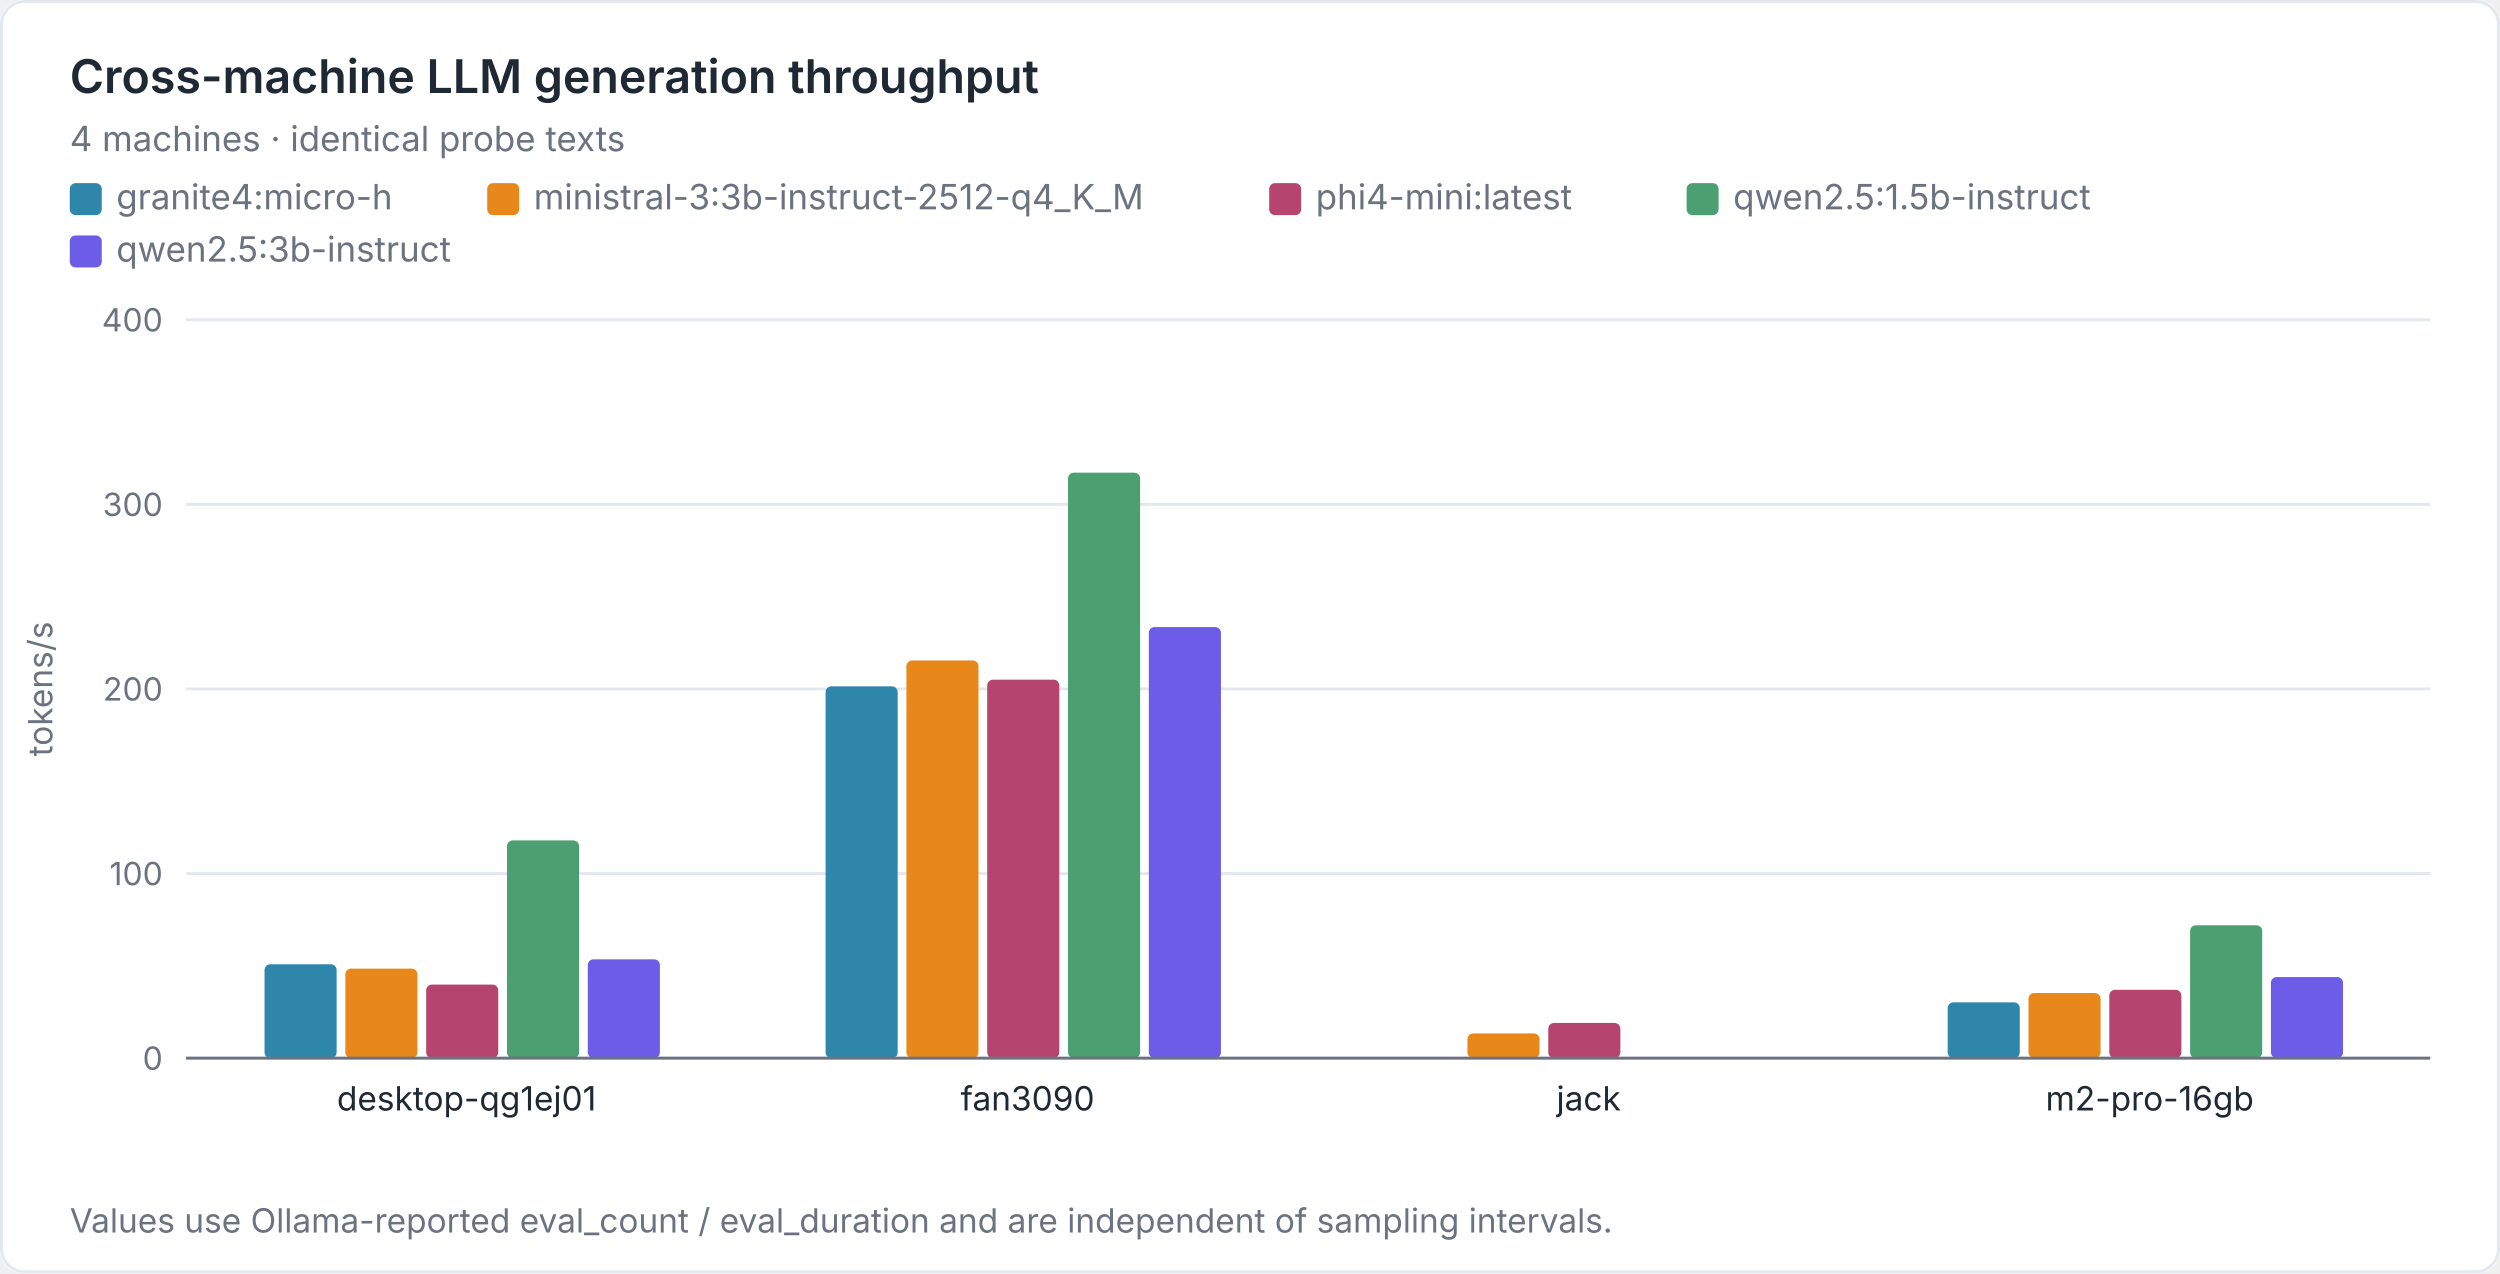
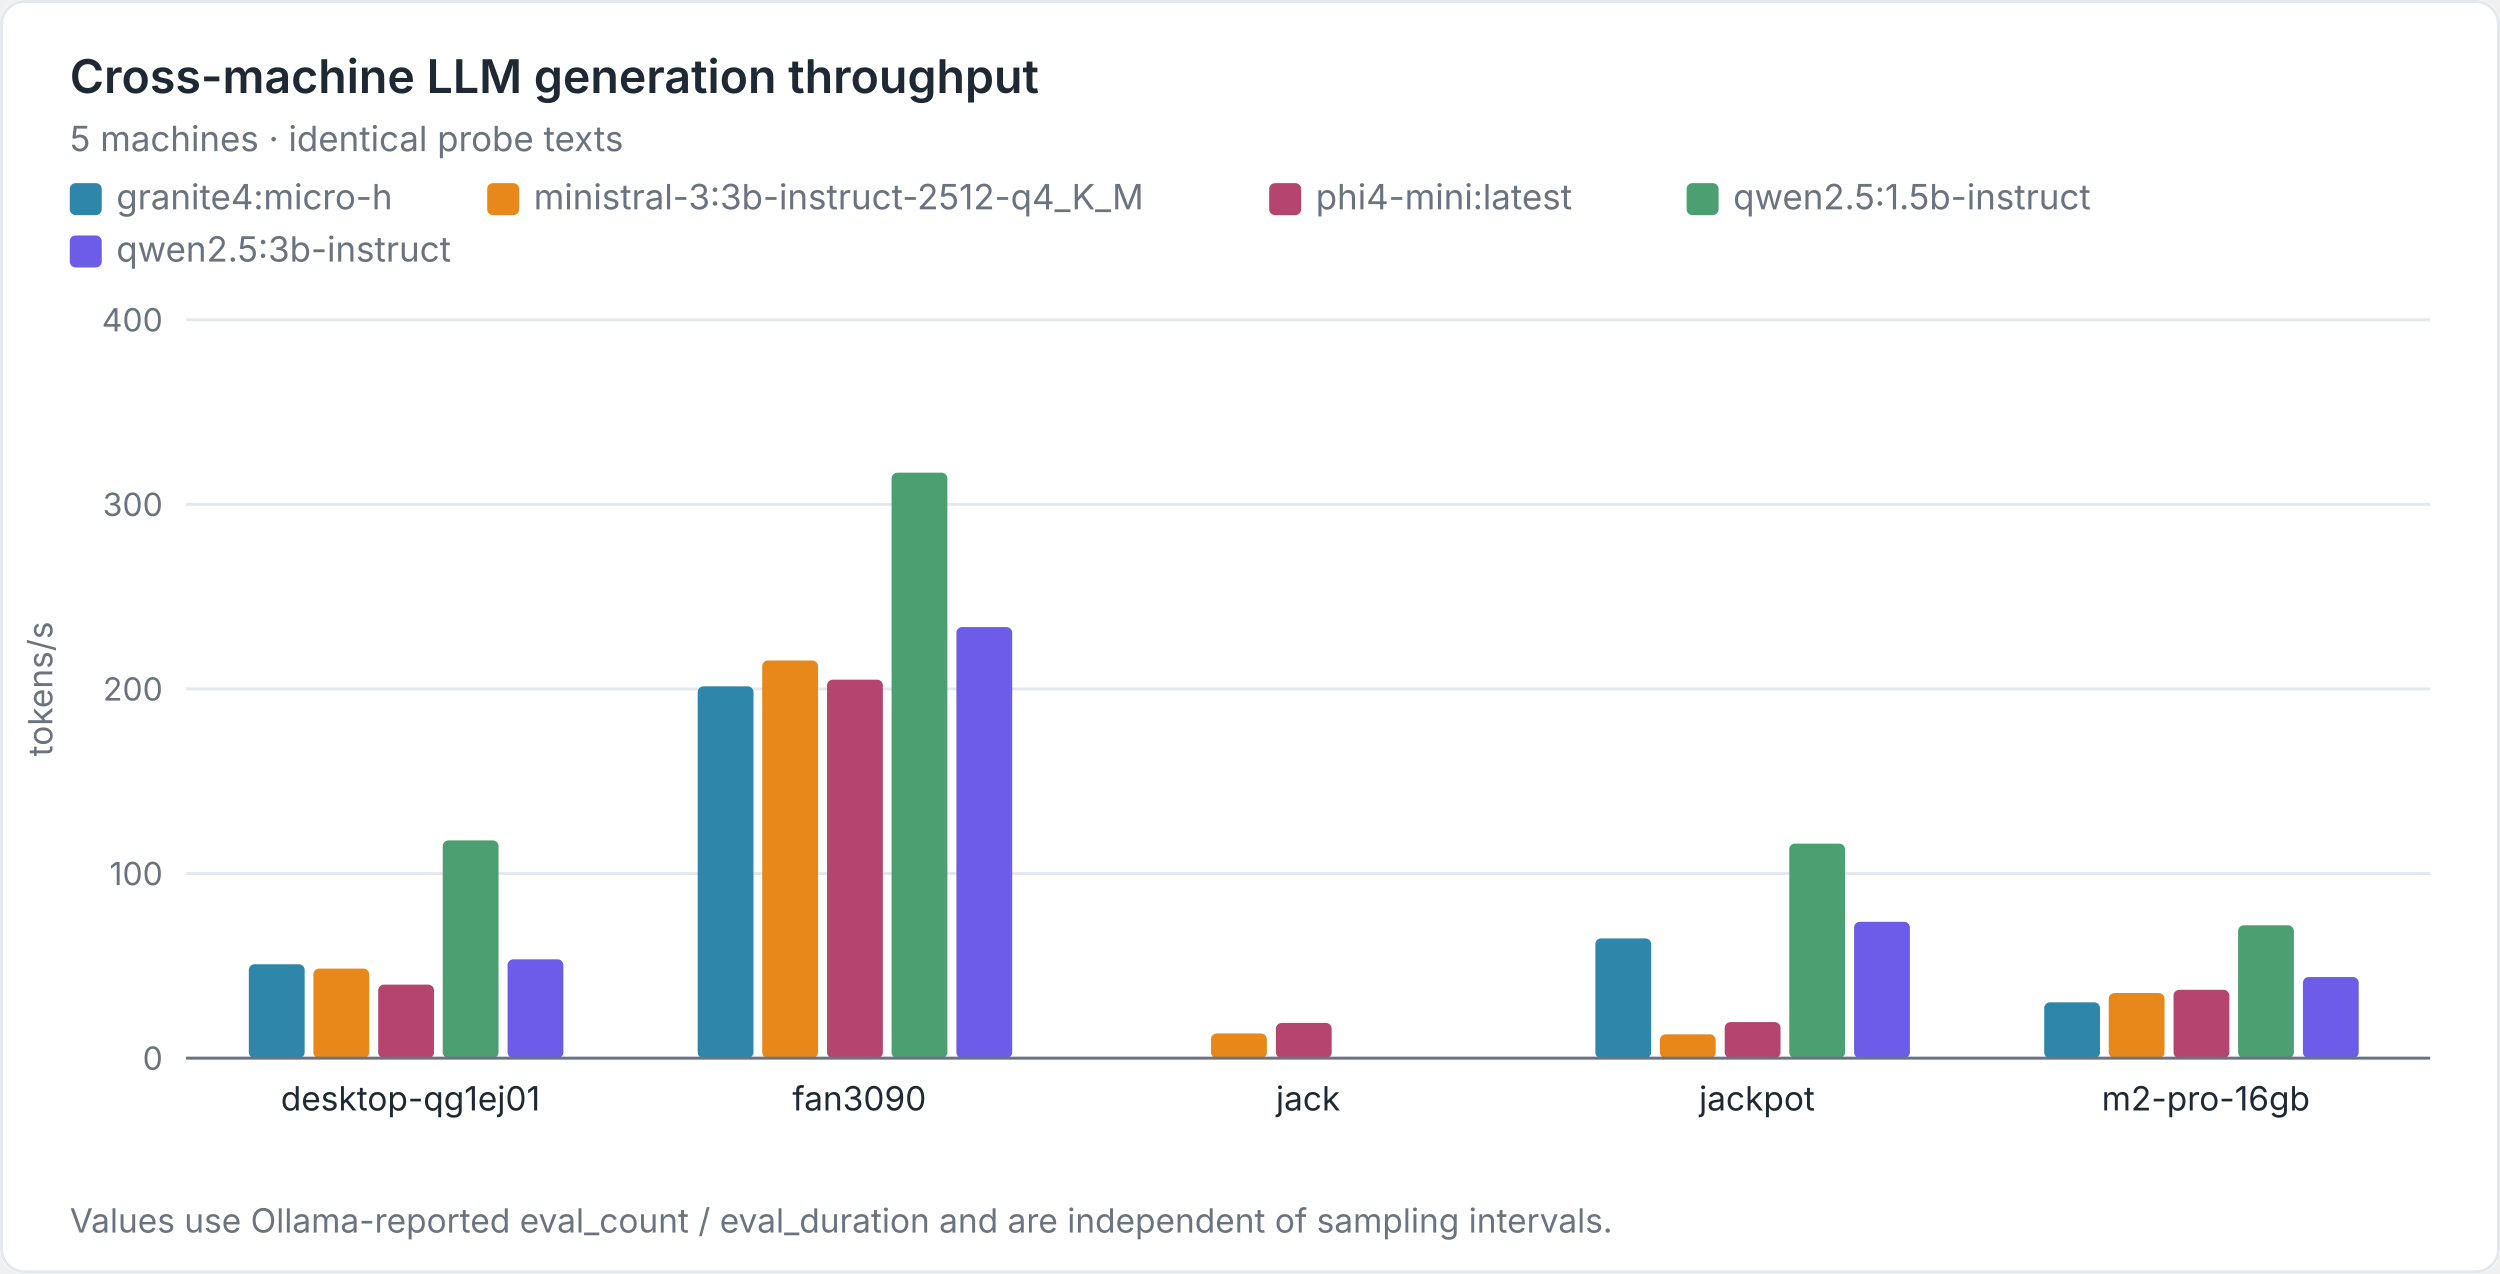
<svg xmlns="http://www.w3.org/2000/svg" width="860" height="438" viewBox="0 0 860 438" role="img">
  <rect width="860" height="438" fill="#FFFFFF" rx="8" />
  <rect x="0.5" y="0.5" width="859" height="437" fill="none" stroke="#E3E8EF" rx="8" />
  <text x="24" y="32" font-family="-apple-system, BlinkMacSystemFont, 'Segoe UI', 'Noto Sans SC', 'Microsoft YaHei', sans-serif" font-size="16" fill="#1F2933" text-anchor="start" font-weight="600">Cross-machine LLM generation throughput</text>
-   <text x="24" y="52" font-family="-apple-system, BlinkMacSystemFont, 'Segoe UI', 'Noto Sans SC', 'Microsoft YaHei', sans-serif" font-size="12" fill="#6B7280" text-anchor="start" font-weight="400">4 machines · identical probe texts</text>
+   <text x="24" y="52" font-family="-apple-system, BlinkMacSystemFont, 'Segoe UI', 'Noto Sans SC', 'Microsoft YaHei', sans-serif" font-size="12" fill="#6B7280" text-anchor="start" font-weight="400">5 machines · identical probe texts</text>
  <rect x="24.0" y="63" width="11" height="11" rx="2" fill="#2E86AB" />
  <text x="40" y="72" font-family="-apple-system, BlinkMacSystemFont, 'Segoe UI', 'Noto Sans SC', 'Microsoft YaHei', sans-serif" font-size="12" fill="#6B7280" text-anchor="start" font-weight="400">granite4:micro-h</text>
  <rect x="167.6" y="63" width="11" height="11" rx="2" fill="#E8871A" />
  <text x="183.6" y="72" font-family="-apple-system, BlinkMacSystemFont, 'Segoe UI', 'Noto Sans SC', 'Microsoft YaHei', sans-serif" font-size="12" fill="#6B7280" text-anchor="start" font-weight="400">ministral-3:3b-instruct-2512-q4_K_M</text>
  <rect x="436.6" y="63" width="11" height="11" rx="2" fill="#B5446E" />
  <text x="452.6" y="72" font-family="-apple-system, BlinkMacSystemFont, 'Segoe UI', 'Noto Sans SC', 'Microsoft YaHei', sans-serif" font-size="12" fill="#6B7280" text-anchor="start" font-weight="400">phi4-mini:latest</text>
  <rect x="580.2" y="63" width="11" height="11" rx="2" fill="#4C9F70" />
  <text x="596.2" y="72" font-family="-apple-system, BlinkMacSystemFont, 'Segoe UI', 'Noto Sans SC', 'Microsoft YaHei', sans-serif" font-size="12" fill="#6B7280" text-anchor="start" font-weight="400">qwen2.5:1.5b-instruct</text>
  <rect x="24.0" y="81" width="11" height="11" rx="2" fill="#6C5CE7" />
  <text x="40" y="90" font-family="-apple-system, BlinkMacSystemFont, 'Segoe UI', 'Noto Sans SC', 'Microsoft YaHei', sans-serif" font-size="12" fill="#6B7280" text-anchor="start" font-weight="400">qwen2.5:3b-instruct</text>
  <line x1="64" y1="364" x2="836" y2="364" stroke="#E3E8EF" />
  <text x="56" y="368" font-family="-apple-system, BlinkMacSystemFont, 'Segoe UI', 'Noto Sans SC', 'Microsoft YaHei', sans-serif" font-size="11" fill="#6B7280" text-anchor="end" font-weight="400">0</text>
  <line x1="64" y1="300.5" x2="836" y2="300.5" stroke="#E3E8EF" />
  <text x="56" y="304.5" font-family="-apple-system, BlinkMacSystemFont, 'Segoe UI', 'Noto Sans SC', 'Microsoft YaHei', sans-serif" font-size="11" fill="#6B7280" text-anchor="end" font-weight="400">100</text>
  <line x1="64" y1="237" x2="836" y2="237" stroke="#E3E8EF" />
  <text x="56" y="241" font-family="-apple-system, BlinkMacSystemFont, 'Segoe UI', 'Noto Sans SC', 'Microsoft YaHei', sans-serif" font-size="11" fill="#6B7280" text-anchor="end" font-weight="400">200</text>
  <line x1="64" y1="173.5" x2="836" y2="173.5" stroke="#E3E8EF" />
  <text x="56" y="177.5" font-family="-apple-system, BlinkMacSystemFont, 'Segoe UI', 'Noto Sans SC', 'Microsoft YaHei', sans-serif" font-size="11" fill="#6B7280" text-anchor="end" font-weight="400">300</text>
  <line x1="64" y1="110" x2="836" y2="110" stroke="#E3E8EF" />
  <text x="56" y="114" font-family="-apple-system, BlinkMacSystemFont, 'Segoe UI', 'Noto Sans SC', 'Microsoft YaHei', sans-serif" font-size="11" fill="#6B7280" text-anchor="end" font-weight="400">400</text>
  <text x="18" y="237" font-family="-apple-system, BlinkMacSystemFont, 'Segoe UI', 'Noto Sans SC', 'Microsoft YaHei', sans-serif" font-size="11.5" fill="#6B7280" text-anchor="middle" font-weight="400" transform="rotate(-90 18 237)">tokens/s</text>
-   <rect x="91.0" y="331.7" width="24.8" height="32.3" fill="#2E86AB" rx="2" />
-   <rect x="118.8" y="333.2" width="24.8" height="30.8" fill="#E8871A" rx="2" />
-   <rect x="146.6" y="338.7" width="24.8" height="25.3" fill="#B5446E" rx="2" />
-   <rect x="174.4" y="289.1" width="24.8" height="74.9" fill="#4C9F70" rx="2" />
-   <rect x="202.2" y="330.0" width="24.8" height="34.0" fill="#6C5CE7" rx="2" />
-   <text x="160.5" y="382" font-family="-apple-system, BlinkMacSystemFont, 'Segoe UI', 'Noto Sans SC', 'Microsoft YaHei', sans-serif" font-size="11.5" fill="#1F2933" text-anchor="middle" font-weight="400">desktop-qg1ej01</text>
-   <rect x="284.0" y="236.1" width="24.8" height="127.9" fill="#2E86AB" rx="2" />
-   <rect x="311.8" y="227.2" width="24.8" height="136.8" fill="#E8871A" rx="2" />
-   <rect x="339.6" y="233.8" width="24.8" height="130.2" fill="#B5446E" rx="2" />
-   <rect x="367.4" y="162.6" width="24.8" height="201.4" fill="#4C9F70" rx="2" />
-   <rect x="395.2" y="215.7" width="24.8" height="148.3" fill="#6C5CE7" rx="2" />
-   <text x="353.5" y="382" font-family="-apple-system, BlinkMacSystemFont, 'Segoe UI', 'Noto Sans SC', 'Microsoft YaHei', sans-serif" font-size="11.5" fill="#1F2933" text-anchor="middle" font-weight="400">fan3090</text>
-   <rect x="504.8" y="355.5" width="24.8" height="8.5" fill="#E8871A" rx="2" />
-   <rect x="532.6" y="351.9" width="24.8" height="12.1" fill="#B5446E" rx="2" />
-   <text x="546.5" y="382" font-family="-apple-system, BlinkMacSystemFont, 'Segoe UI', 'Noto Sans SC', 'Microsoft YaHei', sans-serif" font-size="11.5" fill="#1F2933" text-anchor="middle" font-weight="400">jack</text>
-   <rect x="670.0" y="344.8" width="24.8" height="19.2" fill="#2E86AB" rx="2" />
-   <rect x="697.8" y="341.6" width="24.8" height="22.4" fill="#E8871A" rx="2" />
-   <rect x="725.6" y="340.5" width="24.8" height="23.5" fill="#B5446E" rx="2" />
-   <rect x="753.4" y="318.3" width="24.8" height="45.7" fill="#4C9F70" rx="2" />
-   <rect x="781.2" y="336.1" width="24.8" height="27.9" fill="#6C5CE7" rx="2" />
-   <text x="739.5" y="382" font-family="-apple-system, BlinkMacSystemFont, 'Segoe UI', 'Noto Sans SC', 'Microsoft YaHei', sans-serif" font-size="11.5" fill="#1F2933" text-anchor="middle" font-weight="400">m2-pro-16gb</text>
+   <rect x="85.6" y="331.7" width="19.2" height="32.3" fill="#2E86AB" rx="2" />
+   <rect x="107.8" y="333.2" width="19.2" height="30.8" fill="#E8871A" rx="2" />
+   <rect x="130.1" y="338.7" width="19.2" height="25.3" fill="#B5446E" rx="2" />
+   <rect x="152.3" y="289.1" width="19.2" height="74.9" fill="#4C9F70" rx="2" />
+   <rect x="174.6" y="330.0" width="19.2" height="34.0" fill="#6C5CE7" rx="2" />
+   <text x="141.2" y="382" font-family="-apple-system, BlinkMacSystemFont, 'Segoe UI', 'Noto Sans SC', 'Microsoft YaHei', sans-serif" font-size="11.5" fill="#1F2933" text-anchor="middle" font-weight="400">desktop-qg1ej01</text>
+   <rect x="240.0" y="236.1" width="19.2" height="127.9" fill="#2E86AB" rx="2" />
+   <rect x="262.2" y="227.2" width="19.2" height="136.8" fill="#E8871A" rx="2" />
+   <rect x="284.5" y="233.8" width="19.2" height="130.2" fill="#B5446E" rx="2" />
+   <rect x="306.7" y="162.6" width="19.2" height="201.4" fill="#4C9F70" rx="2" />
+   <rect x="329.0" y="215.7" width="19.2" height="148.3" fill="#6C5CE7" rx="2" />
+   <text x="295.6" y="382" font-family="-apple-system, BlinkMacSystemFont, 'Segoe UI', 'Noto Sans SC', 'Microsoft YaHei', sans-serif" font-size="11.5" fill="#1F2933" text-anchor="middle" font-weight="400">fan3090</text>
+   <rect x="416.6" y="355.5" width="19.2" height="8.5" fill="#E8871A" rx="2" />
+   <rect x="438.9" y="351.9" width="19.2" height="12.1" fill="#B5446E" rx="2" />
+   <text x="450" y="382" font-family="-apple-system, BlinkMacSystemFont, 'Segoe UI', 'Noto Sans SC', 'Microsoft YaHei', sans-serif" font-size="11.5" fill="#1F2933" text-anchor="middle" font-weight="400">jack</text>
+   <rect x="548.8" y="322.8" width="19.2" height="41.2" fill="#2E86AB" rx="2" />
+   <rect x="571.0" y="355.8" width="19.2" height="8.2" fill="#E8871A" rx="2" />
+   <rect x="593.3" y="351.6" width="19.2" height="12.4" fill="#B5446E" rx="2" />
+   <rect x="615.5" y="290.2" width="19.2" height="73.8" fill="#4C9F70" rx="2" />
+   <rect x="637.8" y="317.1" width="19.2" height="46.9" fill="#6C5CE7" rx="2" />
+   <text x="604.4" y="382" font-family="-apple-system, BlinkMacSystemFont, 'Segoe UI', 'Noto Sans SC', 'Microsoft YaHei', sans-serif" font-size="11.5" fill="#1F2933" text-anchor="middle" font-weight="400">jackpot</text>
+   <rect x="703.2" y="344.8" width="19.2" height="19.2" fill="#2E86AB" rx="2" />
+   <rect x="725.4" y="341.6" width="19.2" height="22.4" fill="#E8871A" rx="2" />
+   <rect x="747.7" y="340.5" width="19.2" height="23.5" fill="#B5446E" rx="2" />
+   <rect x="769.9" y="318.3" width="19.2" height="45.7" fill="#4C9F70" rx="2" />
+   <rect x="792.2" y="336.1" width="19.2" height="27.9" fill="#6C5CE7" rx="2" />
+   <text x="758.8" y="382" font-family="-apple-system, BlinkMacSystemFont, 'Segoe UI', 'Noto Sans SC', 'Microsoft YaHei', sans-serif" font-size="11.5" fill="#1F2933" text-anchor="middle" font-weight="400">m2-pro-16gb</text>
  <line x1="64" y1="364" x2="836" y2="364" stroke="#6B7280" />
  <text x="24" y="424" font-family="-apple-system, BlinkMacSystemFont, 'Segoe UI', 'Noto Sans SC', 'Microsoft YaHei', sans-serif" font-size="11.5" fill="#6B7280" text-anchor="start" font-weight="400">Values use Ollama-reported eval_count / eval_duration and are independent of sampling intervals.</text>
</svg>
